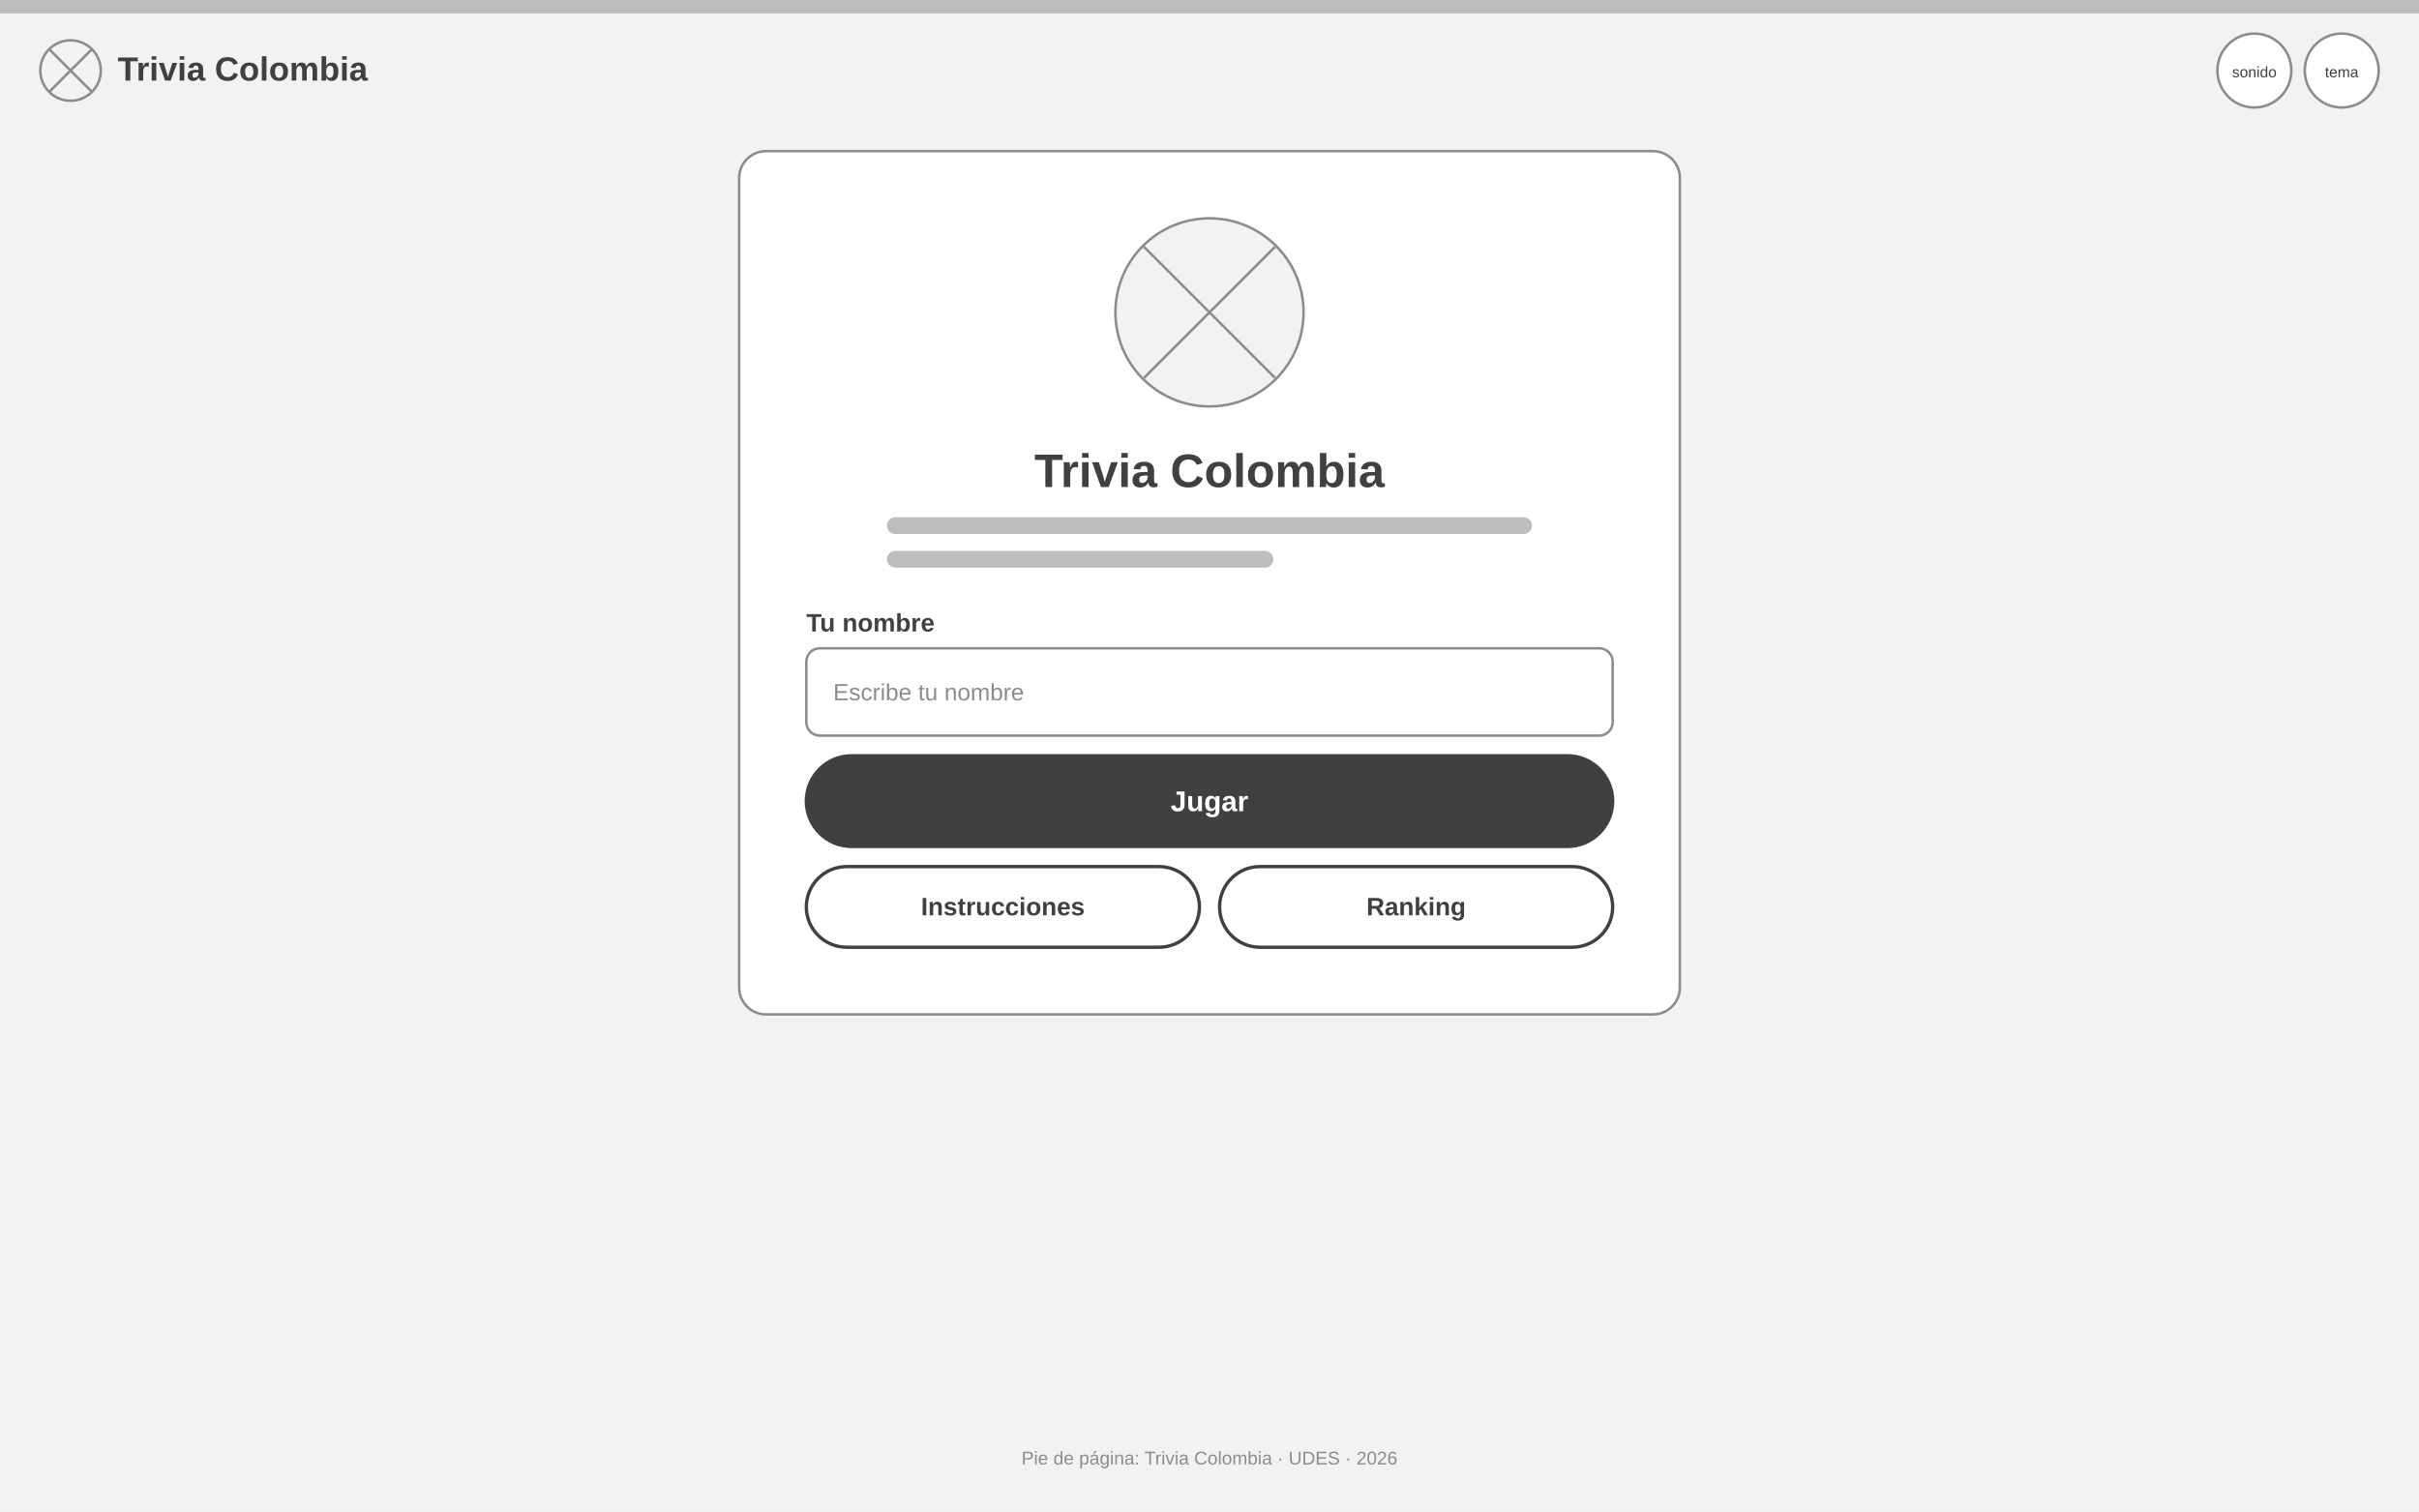
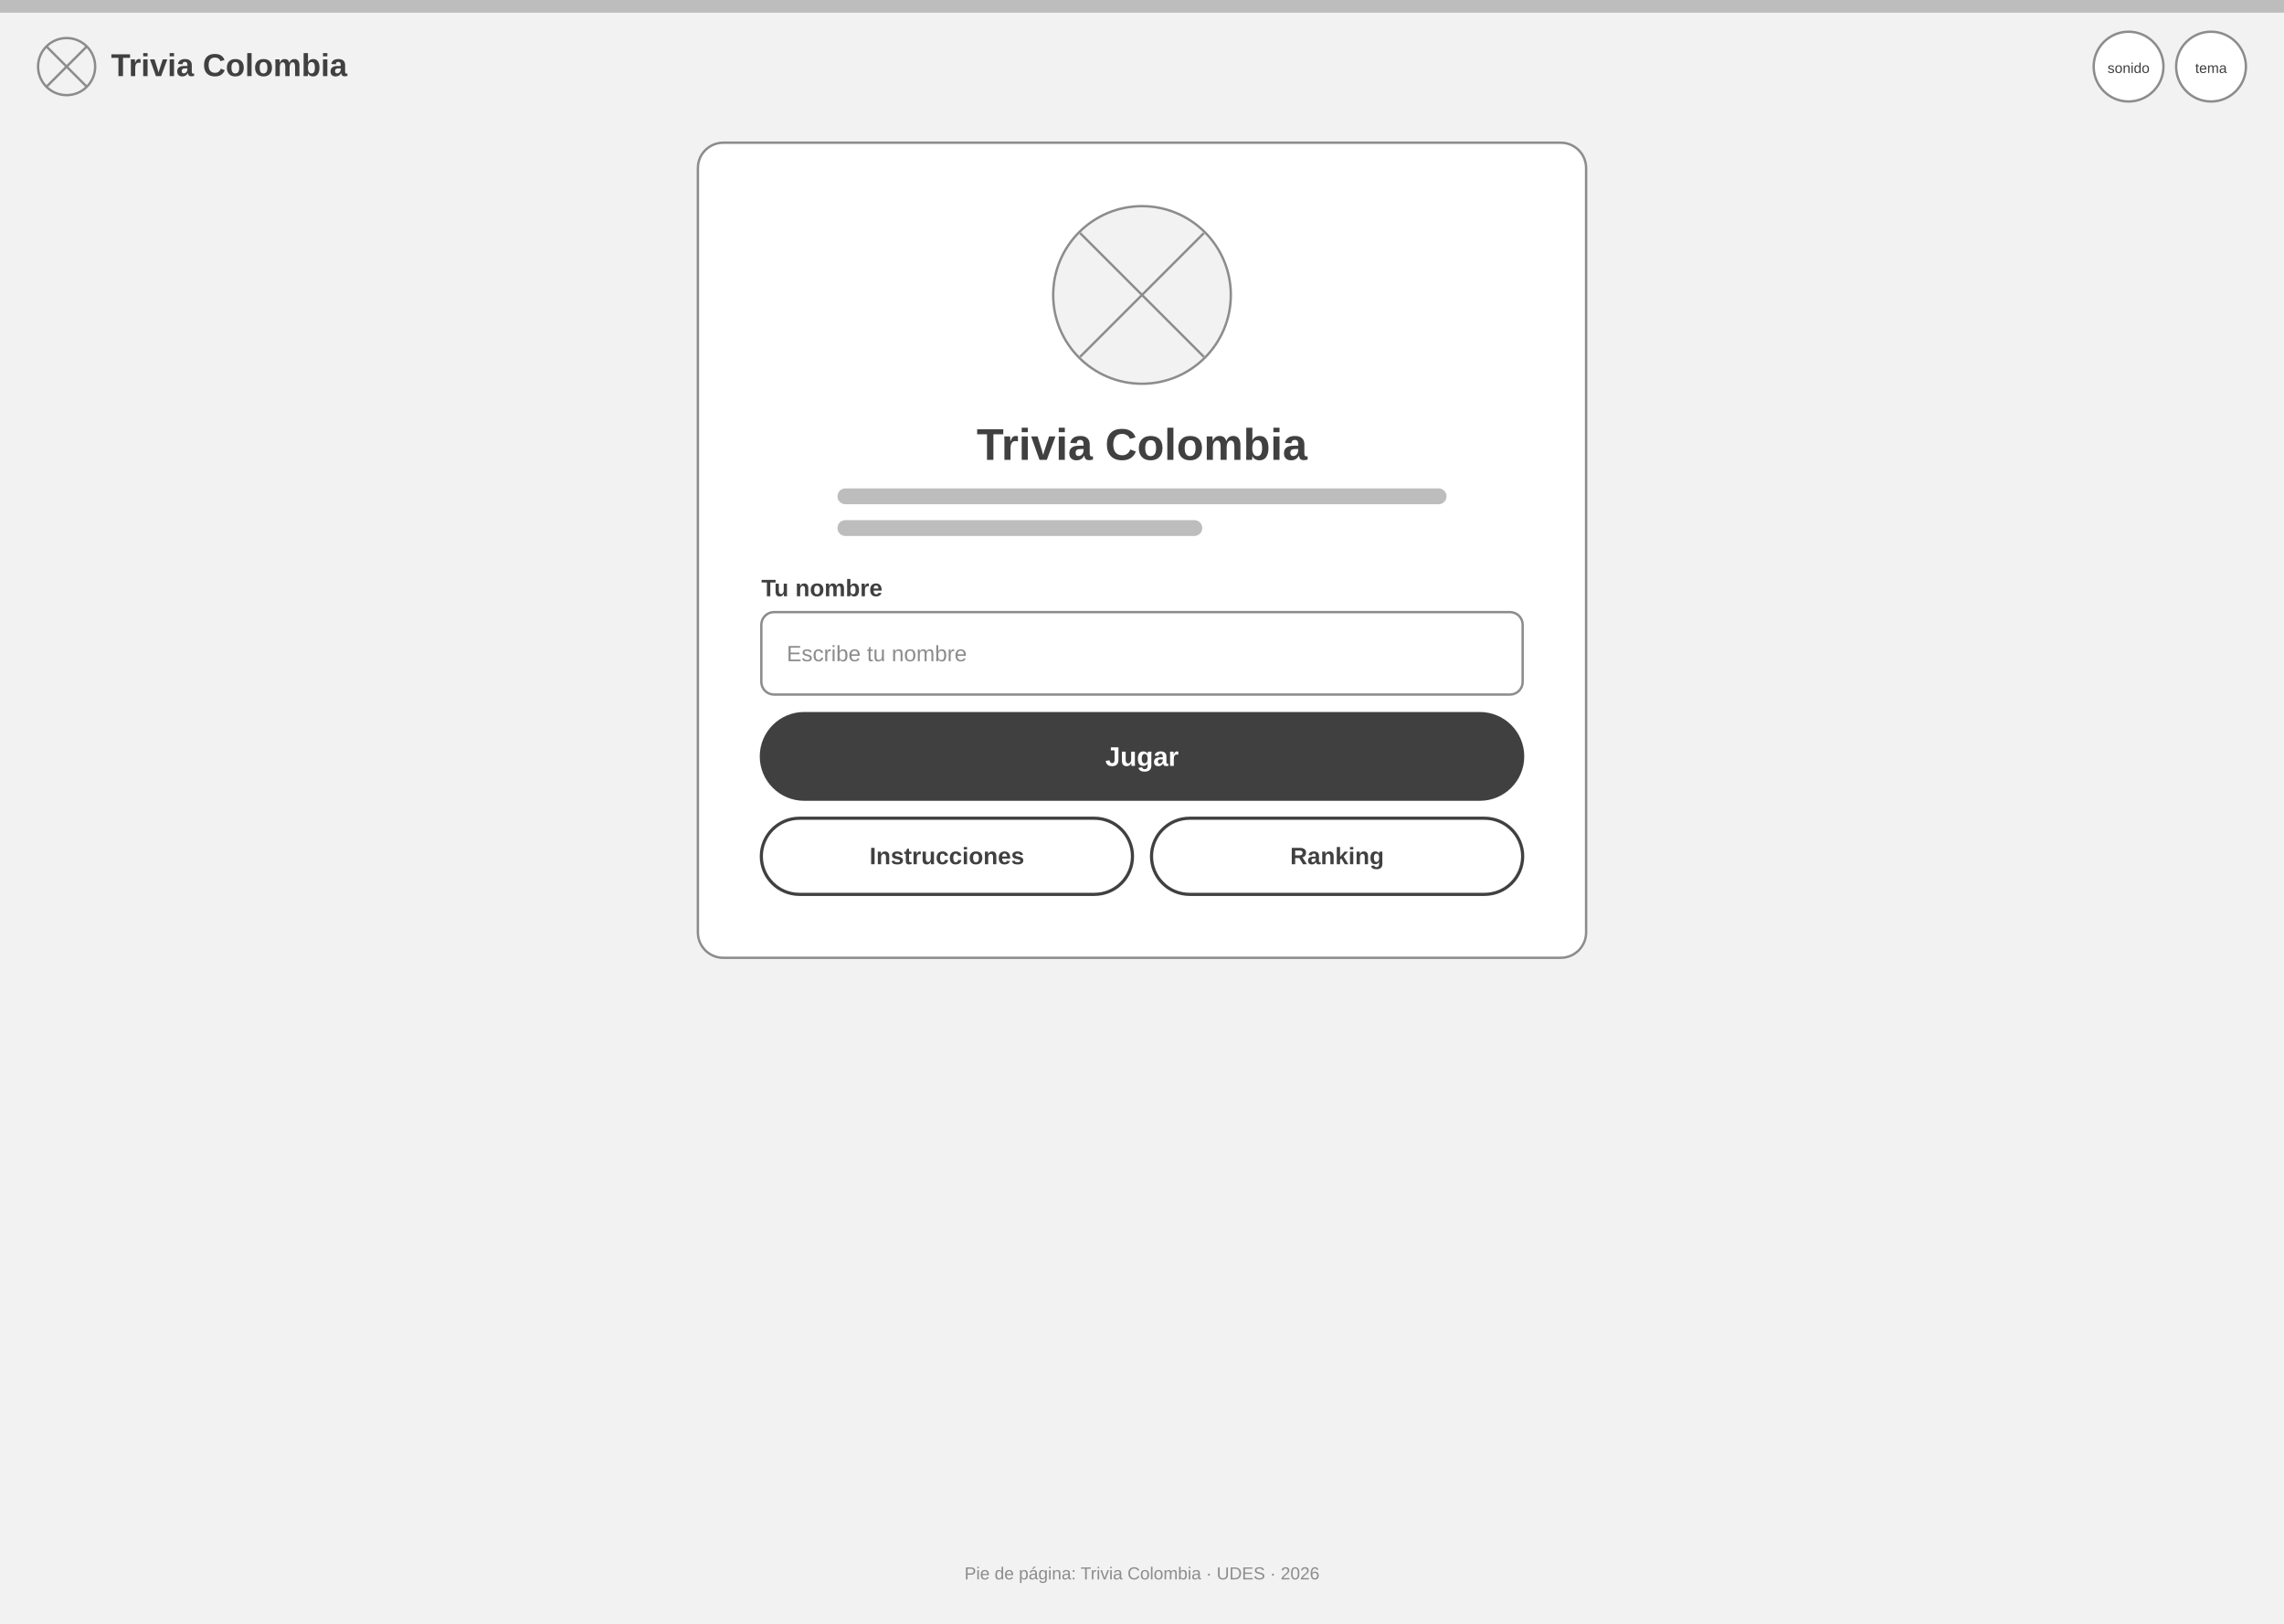
- <svg xmlns="http://www.w3.org/2000/svg" width="1440" height="900" viewBox="0 0 1440 900">
-   <rect width="1440" height="900" fill="#F2F2F2" />
+ <svg xmlns="http://www.w3.org/2000/svg" width="1440" height="1024" viewBox="0 0 1440 1024">
+   <rect width="1440" height="1024" fill="#F2F2F2" />
  <rect x="0" y="0" width="1440" height="8" rx="0" fill="#BDBDBD" stroke="none" stroke-width="0" />
  <circle cx="42" cy="42" r="18" fill="#F2F2F2" stroke="#8C8C8C" stroke-width="1.5" />
  <line x1="29" y1="29" x2="55" y2="55" stroke="#8C8C8C" stroke-width="1.5" />
  <line x1="29" y1="55" x2="55" y2="29" stroke="#8C8C8C" stroke-width="1.5" />
  <text x="70" y="48" font-family="Poppins, Arial, sans-serif" font-size="20" font-weight="600" text-anchor="start" fill="#404040">Trivia Colombia</text>
  <circle cx="1394" cy="42" r="22" fill="#FFFFFF" stroke="#8C8C8C" stroke-width="1.5" />
  <circle cx="1342" cy="42" r="22" fill="#FFFFFF" stroke="#8C8C8C" stroke-width="1.5" />
  <text x="1394" y="46" font-family="Poppins, Arial, sans-serif" font-size="9" font-weight="400" text-anchor="middle" fill="#404040">tema</text>
  <text x="1342" y="46" font-family="Poppins, Arial, sans-serif" font-size="9" font-weight="400" text-anchor="middle" fill="#404040">sonido</text>
  <rect x="440" y="90" width="560" height="514" rx="16" fill="#FFFFFF" stroke="#8C8C8C" stroke-width="1.5" />
  <circle cx="720" cy="186" r="56" fill="#F2F2F2" stroke="#8C8C8C" stroke-width="1.5" />
  <line x1="681" y1="147" x2="759" y2="225" stroke="#8C8C8C" stroke-width="1.5" />
  <line x1="681" y1="225" x2="759" y2="147" stroke="#8C8C8C" stroke-width="1.5" />
  <text x="720" y="290" font-family="Poppins, Arial, sans-serif" font-size="28" font-weight="700" text-anchor="middle" fill="#404040">Trivia Colombia</text>
  <rect x="528" y="308" width="384" height="10" rx="5" fill="#BDBDBD" stroke="none" stroke-width="0" />
  <rect x="528" y="328" width="230" height="10" rx="5" fill="#BDBDBD" stroke="none" stroke-width="0" />
  <text x="480" y="376" font-family="Poppins, Arial, sans-serif" font-size="15" font-weight="600" text-anchor="start" fill="#404040">Tu nombre</text>
  <rect x="480" y="386" width="480" height="52" rx="8" fill="#FFFFFF" stroke="#8C8C8C" stroke-width="1.5" />
  <text x="496" y="417" font-family="Poppins, Arial, sans-serif" font-size="14" font-weight="400" text-anchor="start" fill="#8C8C8C">Escribe tu nombre</text>
  <rect x="480" y="450" width="480" height="54" rx="27.0" fill="#404040" stroke="#404040" stroke-width="2" />
  <text x="720" y="483" font-family="Poppins, Arial, sans-serif" font-size="17" font-weight="600" text-anchor="middle" fill="#FFFFFF">Jugar</text>
  <rect x="480" y="516" width="234" height="48" rx="24.0" fill="#FFFFFF" stroke="#404040" stroke-width="2" />
  <text x="597" y="545" font-family="Poppins, Arial, sans-serif" font-size="15" font-weight="600" text-anchor="middle" fill="#404040">Instrucciones</text>
  <rect x="726" y="516" width="234" height="48" rx="24.0" fill="#FFFFFF" stroke="#404040" stroke-width="2" />
  <text x="843" y="545" font-family="Poppins, Arial, sans-serif" font-size="15" font-weight="600" text-anchor="middle" fill="#404040">Ranking</text>
-   <text x="720" y="872" font-family="Poppins, Arial, sans-serif" font-size="11" font-weight="400" text-anchor="middle" fill="#8C8C8C">Pie de página: Trivia Colombia · UDES · 2026</text>
+   <text x="720" y="996" font-family="Poppins, Arial, sans-serif" font-size="11" font-weight="400" text-anchor="middle" fill="#8C8C8C">Pie de página: Trivia Colombia · UDES · 2026</text>
</svg>
